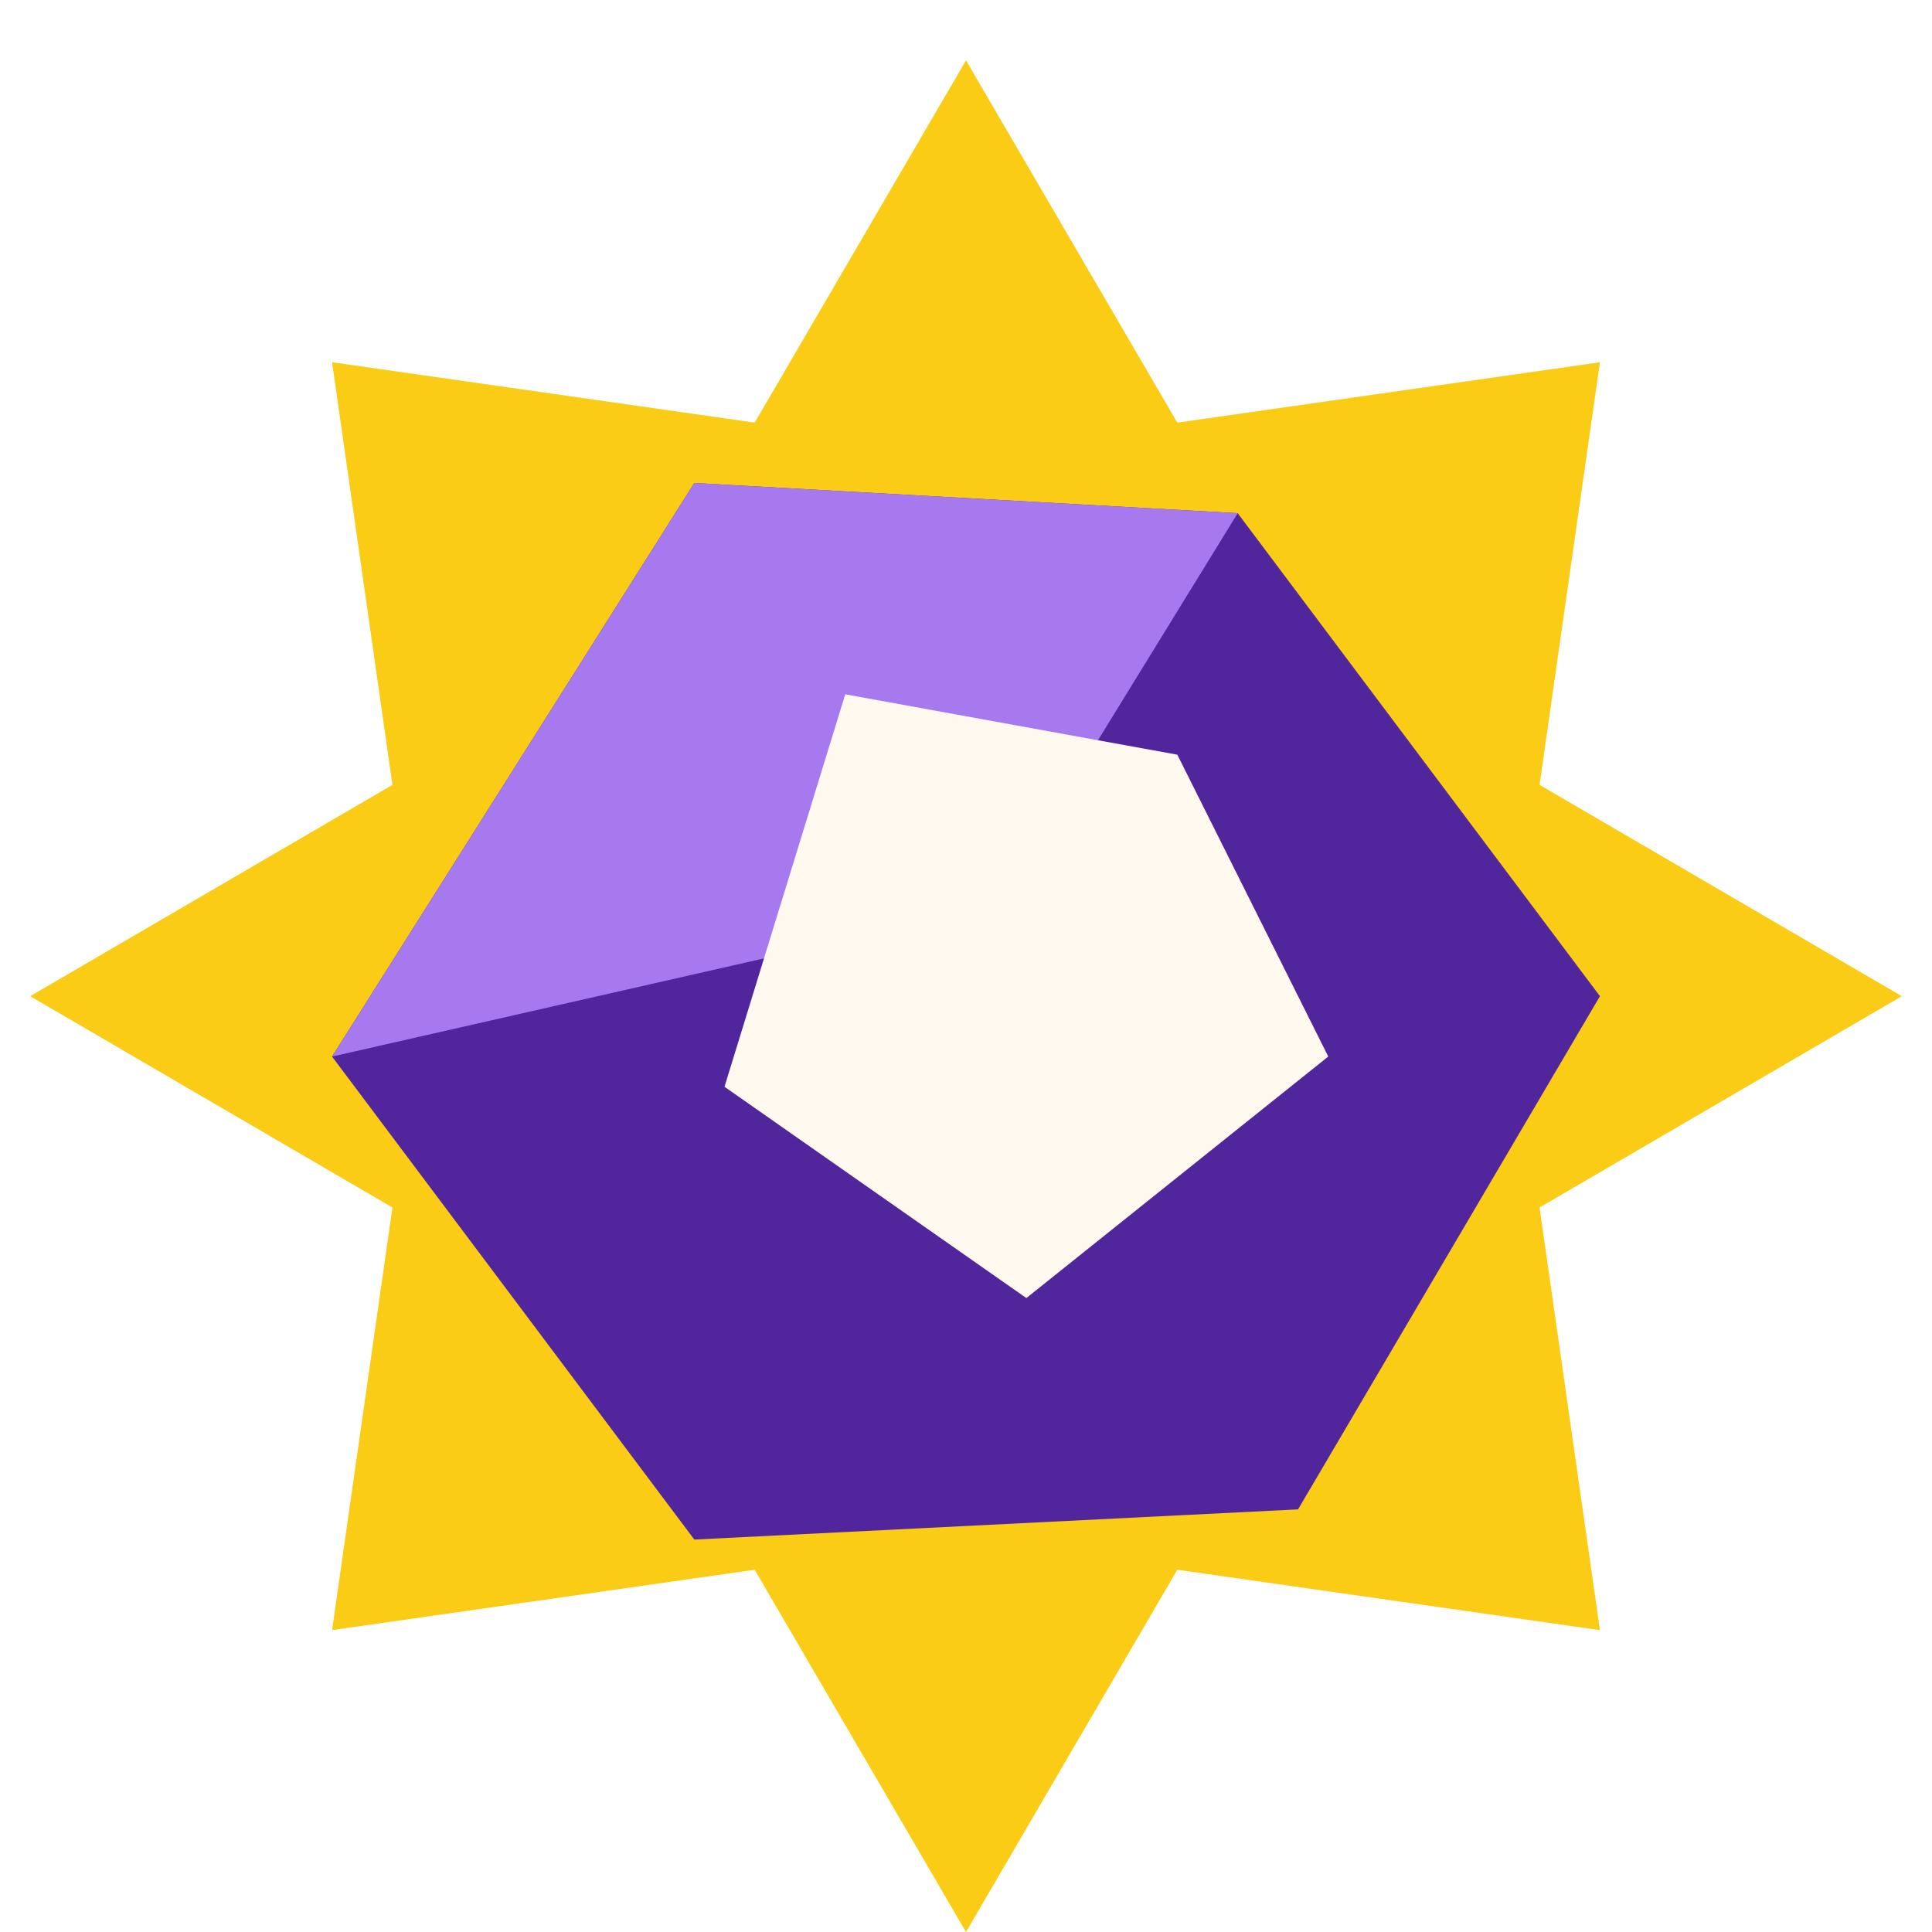
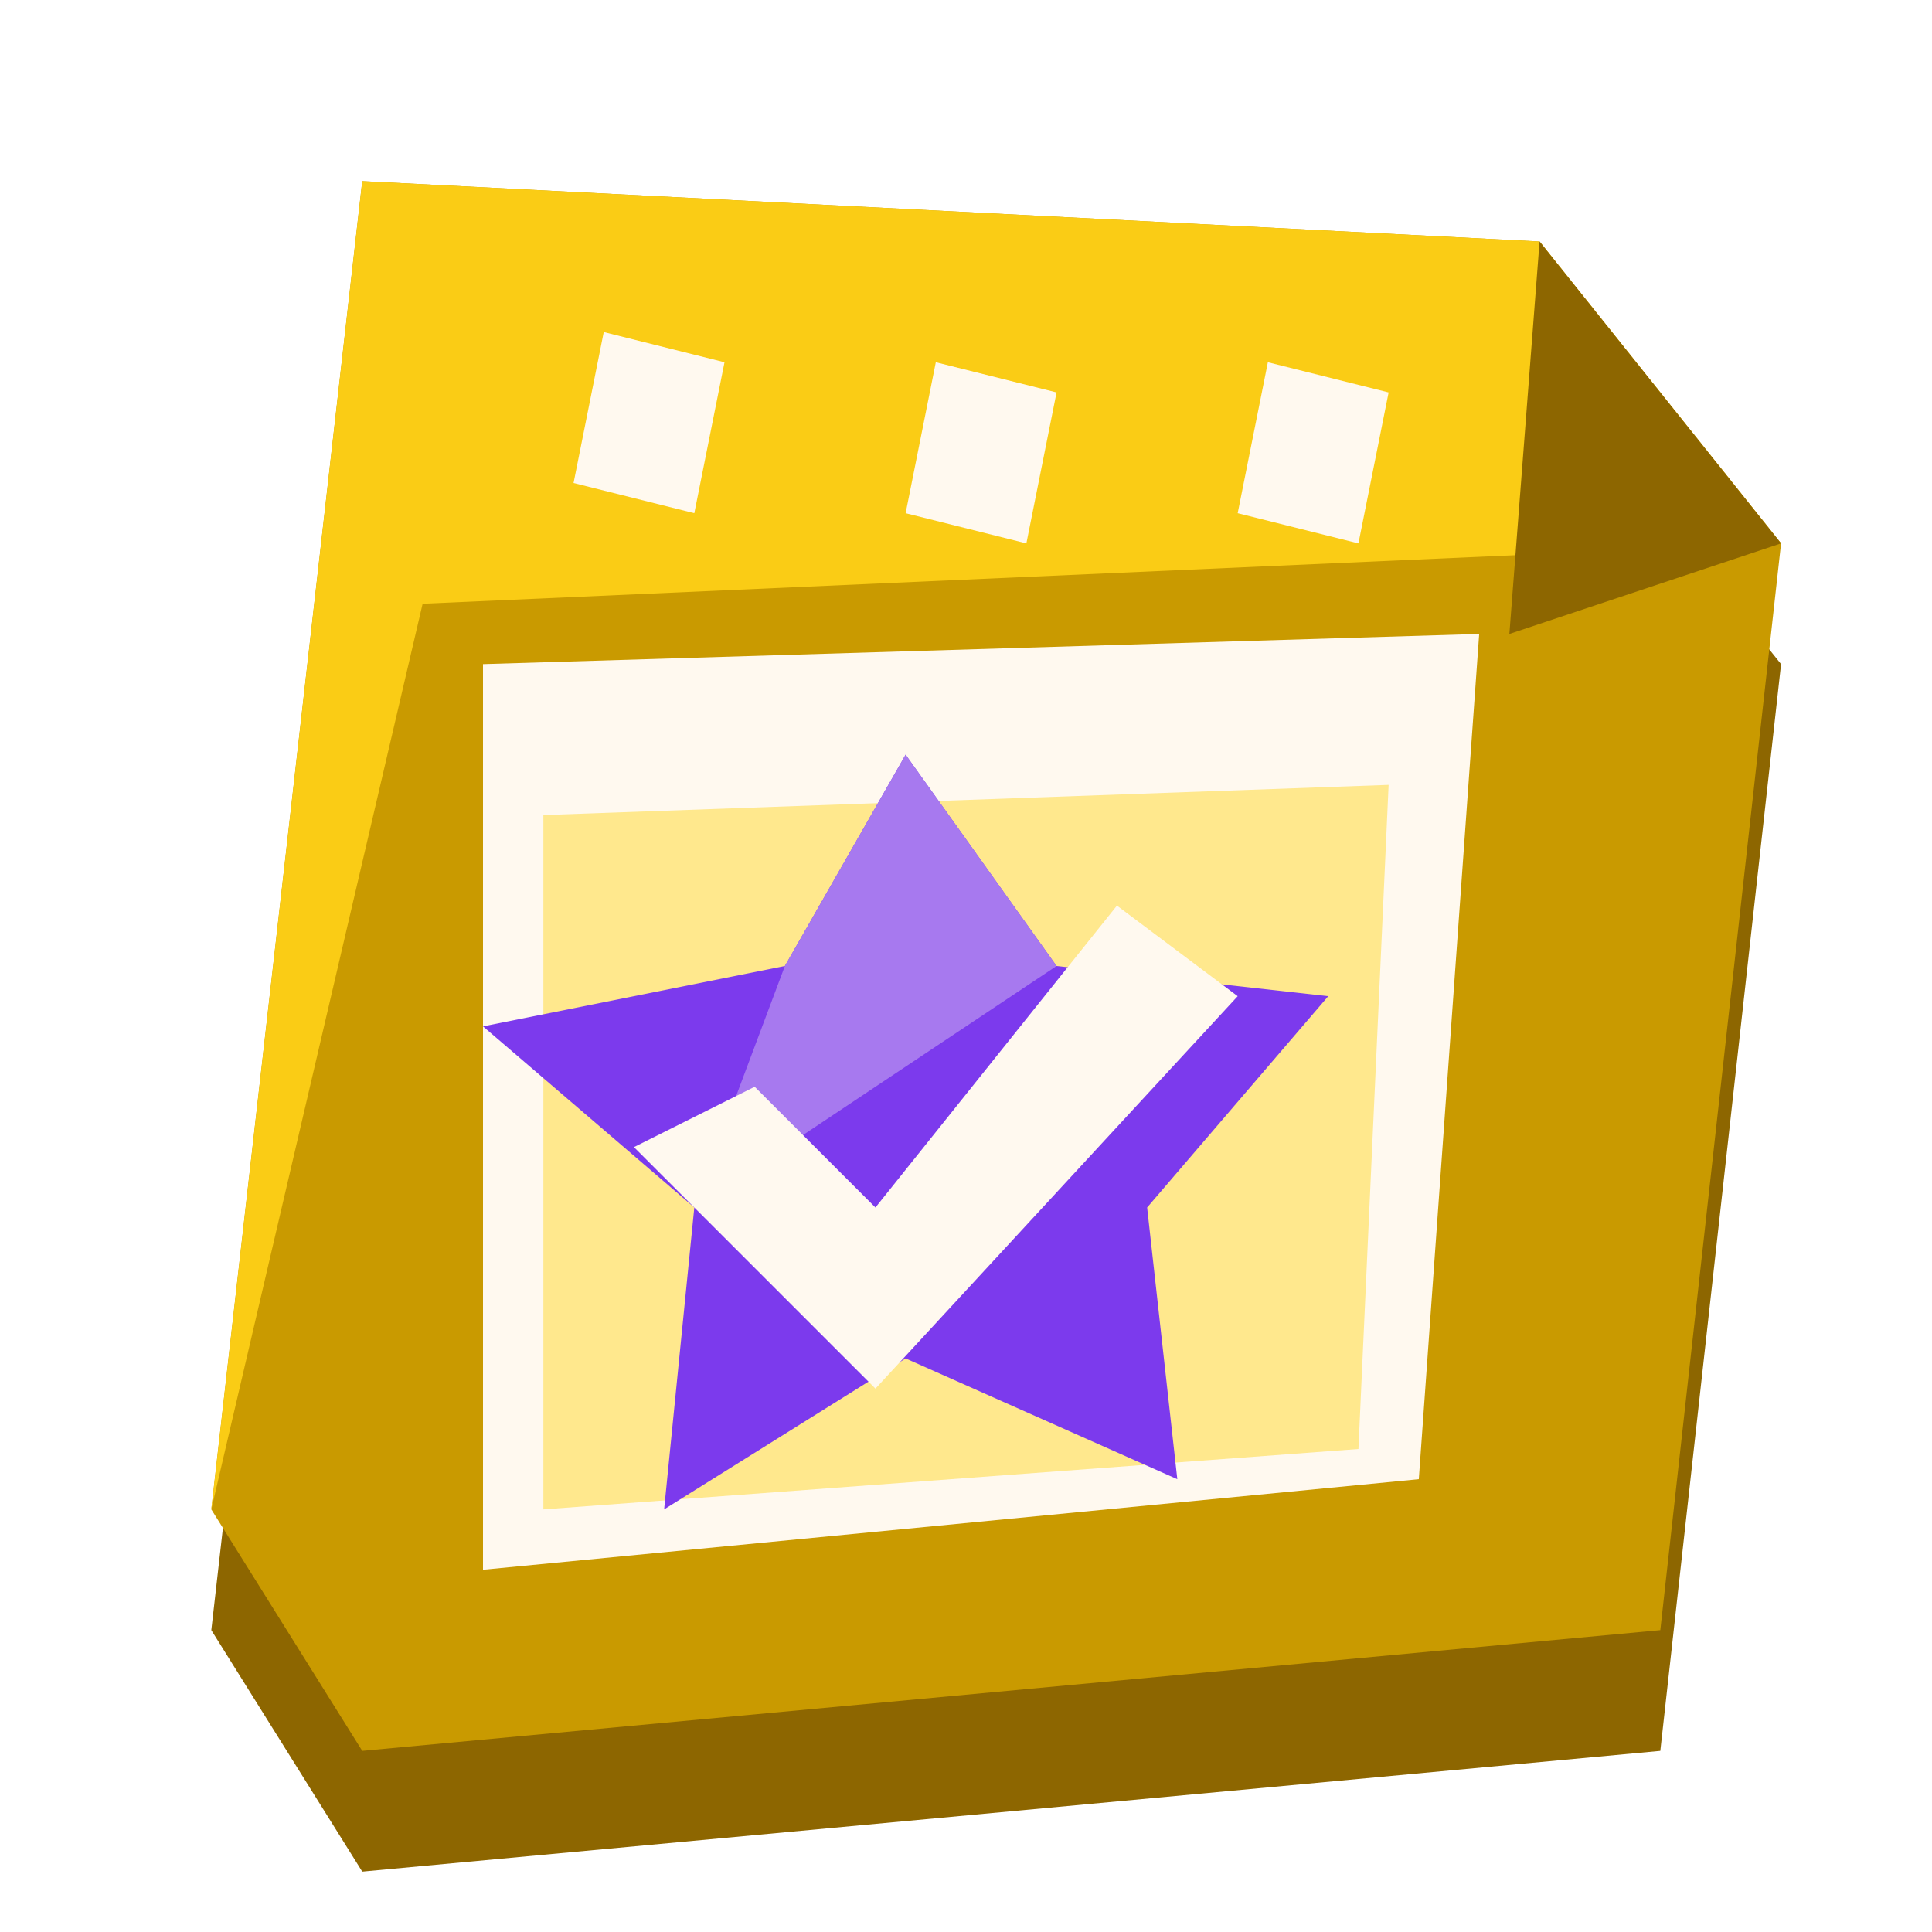
<svg xmlns="http://www.w3.org/2000/svg" viewBox="0 0 64 64">
-   <path fill="#FACC15" d="m32 2 7 12 14-2-2 14 12 7-12 7 2 14-14-2-7 12-7-12-14 2 2-14-12-7 12-7-2-14 14 2Z" />
-   <path fill="#51259B" d="m23 16 18 1 12 16-10 17-20 1-12-16Z" />
-   <path fill="#A779EF" d="m23 16 18 1-8 13-22 5Z" />
-   <path fill="#FFF9EF" d="m28 23 11 2 5 10-10 8-10-7Z" />
+   <path fill="#8D6600" d="m12 10 39 2 8 10-4 36-43 4-5-8Z" />
+   <path fill="#C99A00" d="m12 6 39 2 8 10-4 36-43 4-5-8Z" />
+   <path fill="#FACC15" d="m12 6 39 2 8 10-45 2-7 30Z" />
+   <path fill="#FFF9EF" d="m16 22 33-1-2 28-31 3Z" />
+   <path fill="#8D6600" d="m51 8 8 10-9 3Z" />
+   <path fill="#FFF9EF" d="m20 11 4 1-1 5-4-1Zm11 1 4 1-1 5-4-1Zm11 0 4 1-1 5-4-1Z" />
+   <path fill="#FFE88D" d="m18 27 28-1-1 22-27 2Z" />
+   <path fill="#7C3AED" d="m30 25 5 7 9 1-6 7 1 9-9-4-8 5 1-10-7-6 10-2Z" />
+   <path fill="#A779EF" d="m30 25 5 7-12 8 3-8Z" />
+   <path fill="#FFF9EF" d="m25 36 4 4 8-10 4 3-12 13-8-8Z" />
</svg>
